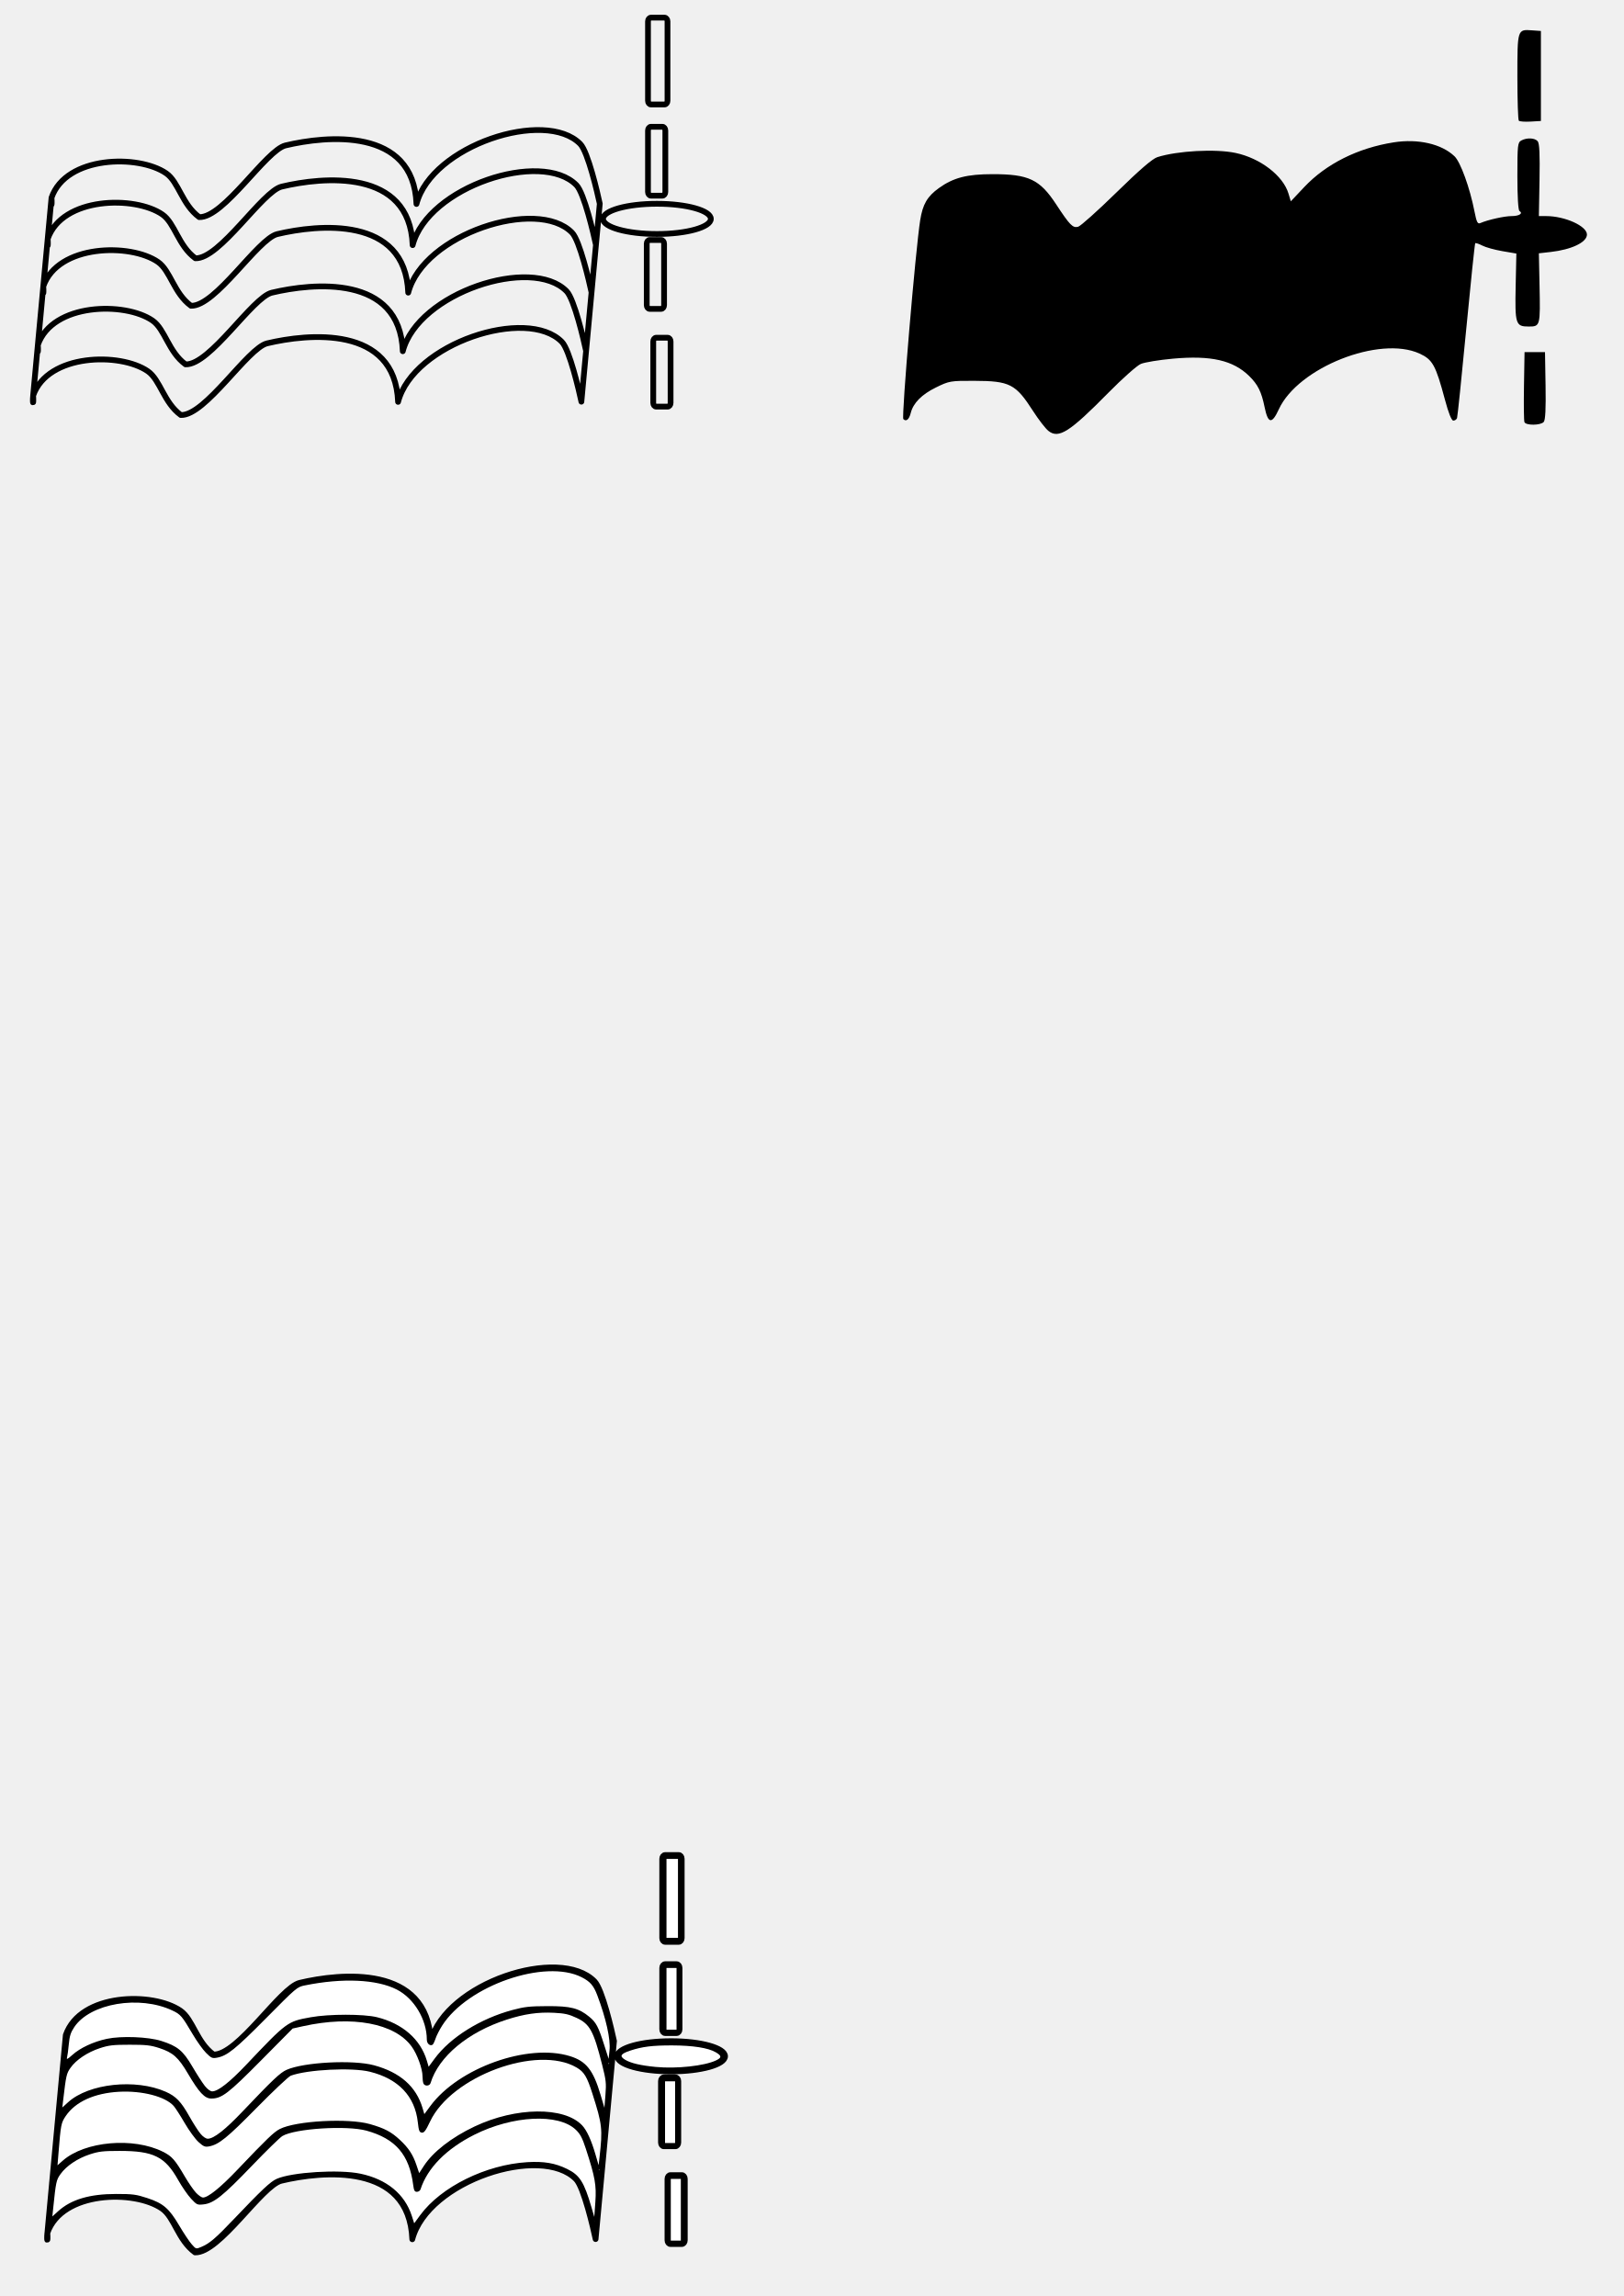
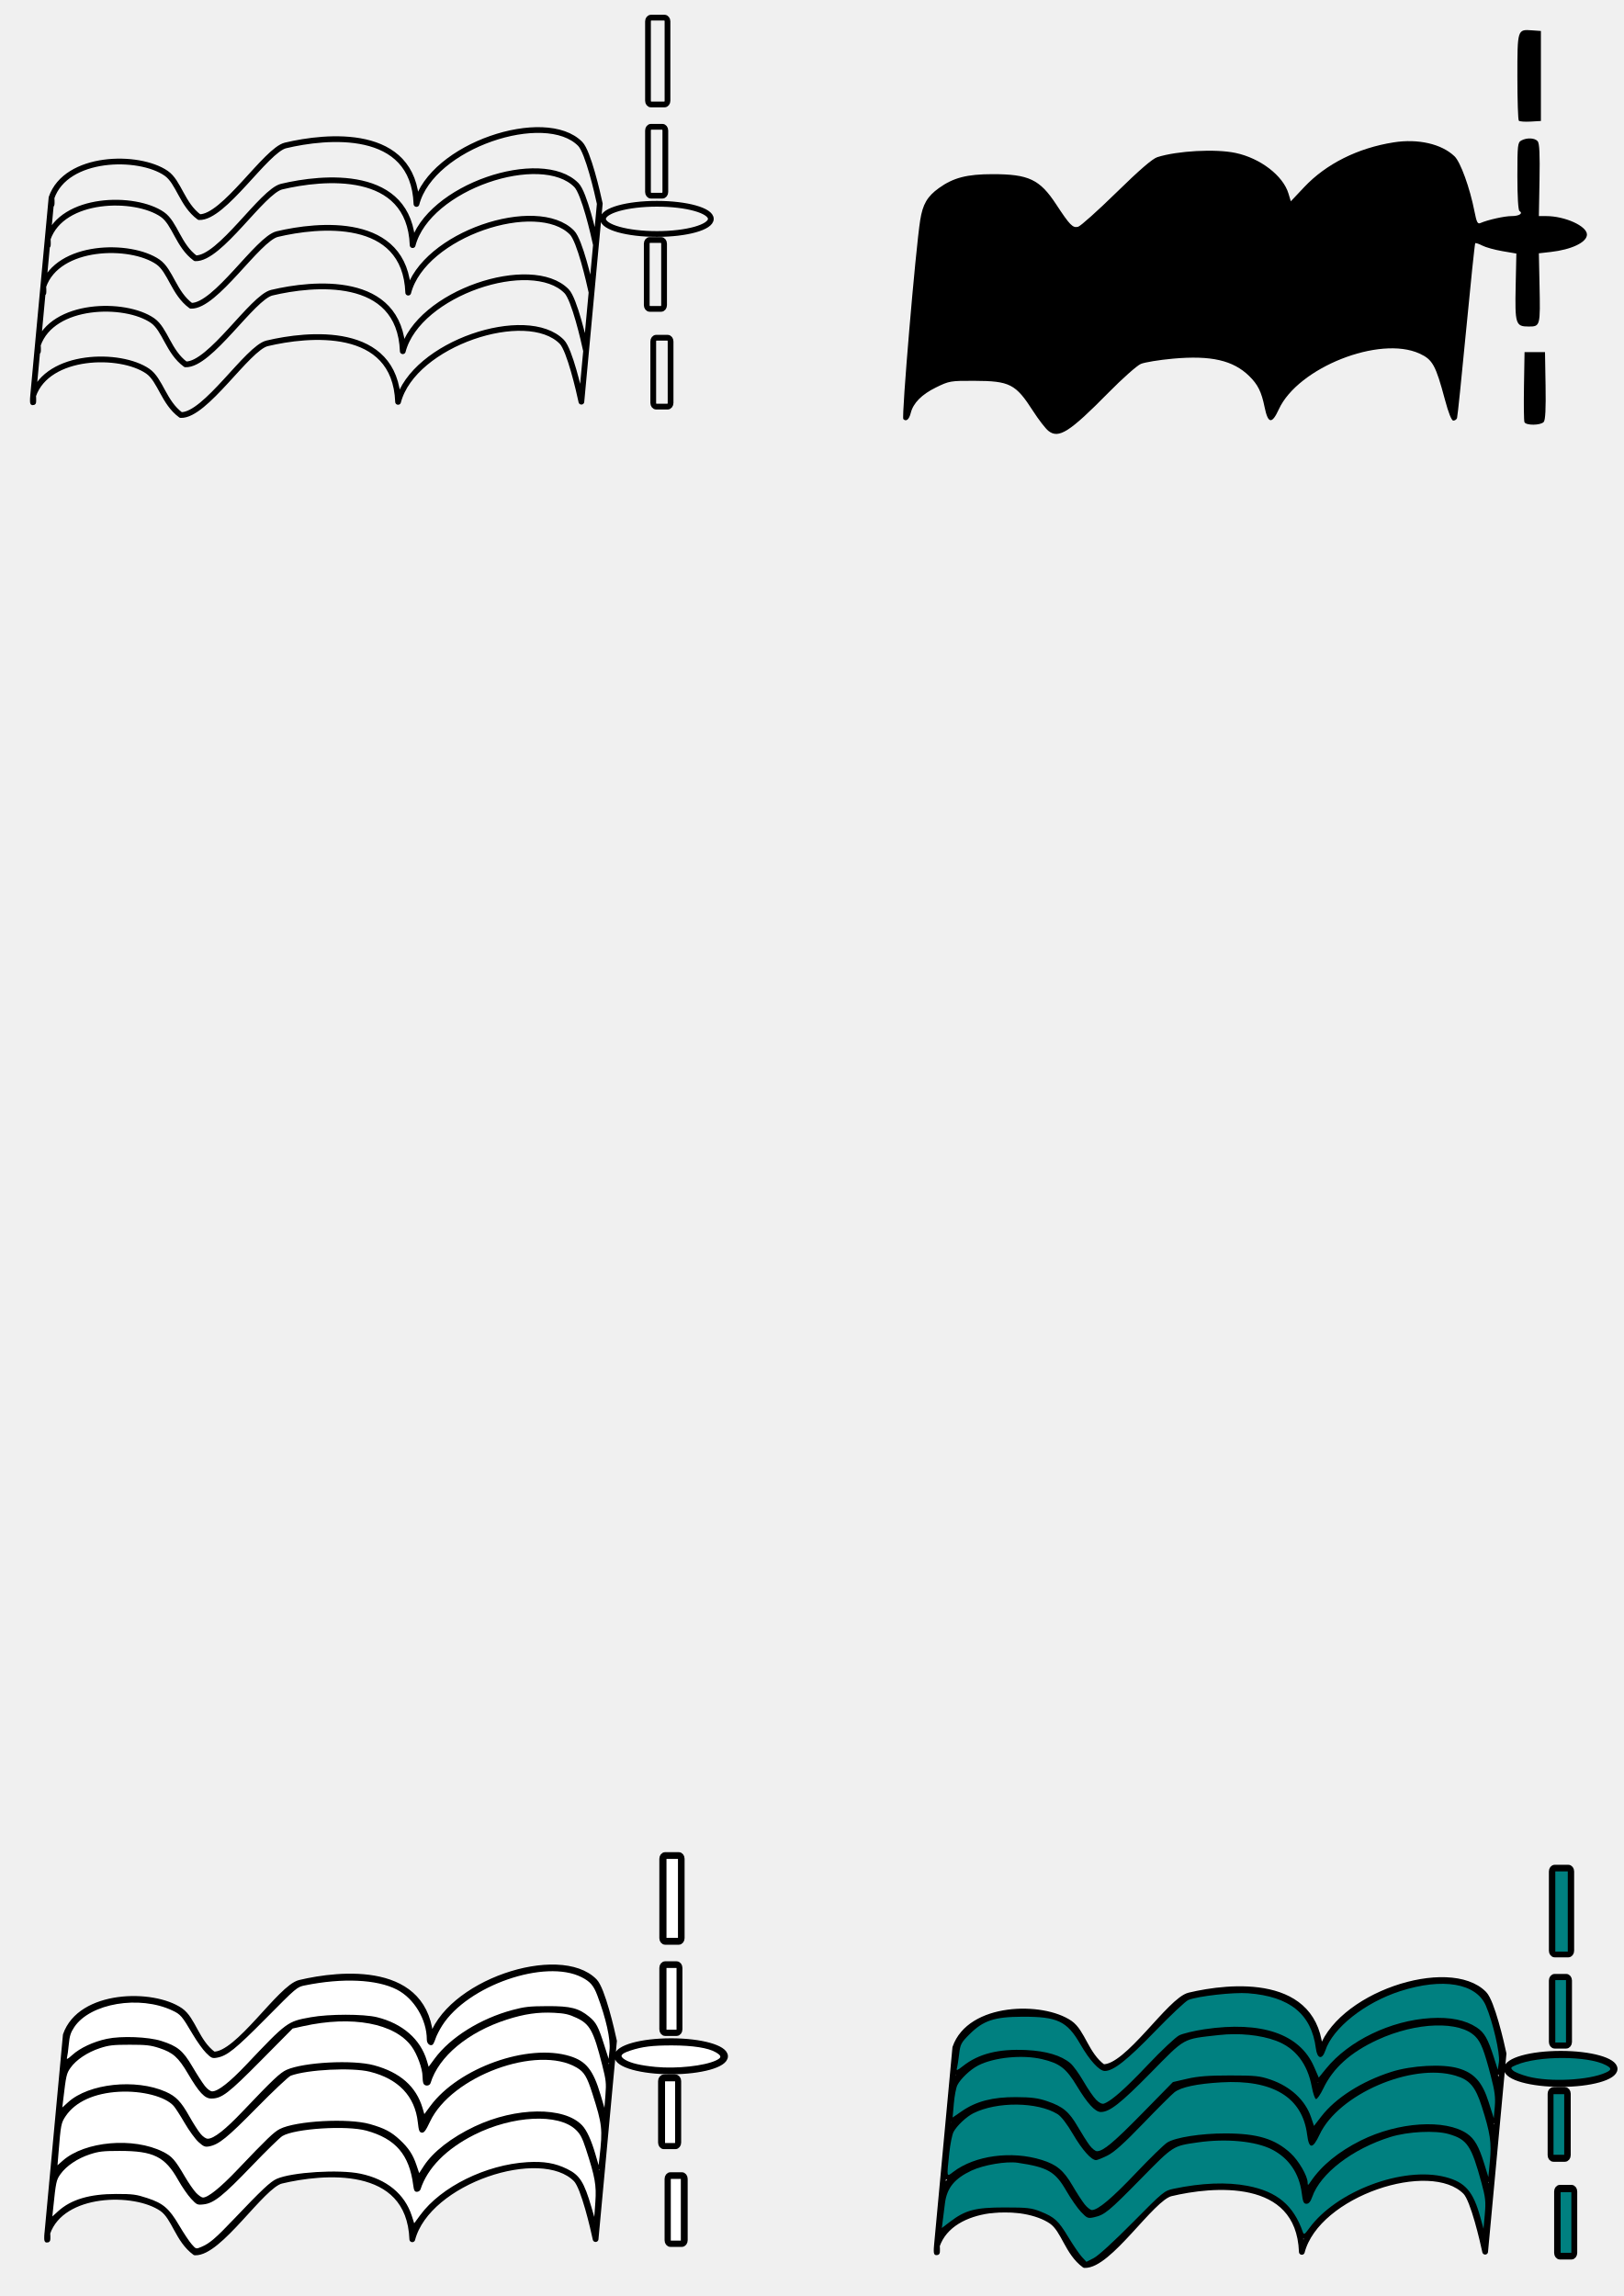
<svg xmlns="http://www.w3.org/2000/svg" width="210mm" height="297mm" viewBox="0 0 210 297" version="1.1" id="svg5">
  <defs id="defs2">
    </defs>
  <g id="layer1" style="display:inline">
    <path style="fill:#4d4d4d;stroke-width:4.147;stroke-linecap:round;stroke-linejoin:round;stroke-dasharray:1.037, 1.037;stroke-opacity:0.955;paint-order:stroke markers fill" d="" id="path1727" transform="scale(0.2645833)" />
    <path style="fill:#00ffff;fill-opacity:1;stroke-width:2.927;stroke-linecap:round;stroke-linejoin:round;stroke-dasharray:0.732, 0.732;stroke-opacity:0.955;paint-order:stroke markers fill" d="" id="path5675" transform="scale(0.2645833)" />
    <path style="fill:#00ffff;fill-opacity:1;stroke-width:2.217;stroke-linecap:round;stroke-linejoin:round;stroke-dasharray:0.554, 0.554;stroke-opacity:0.955;paint-order:stroke markers fill" d="" id="path5751" transform="scale(0.2645833)" />
    <g id="g3963" transform="translate(358.5831,-16.43892)">
      <g id="g3650">
        <path id="path3324" style="fill:none;stroke:#000000;stroke-width:1.065;stroke-linecap:butt;stroke-linejoin:miter;stroke-miterlimit:4;stroke-dasharray:none;stroke-opacity:1" d="m 45.966,367.303 -7.764,65.689 v 0 m -231.423,-2.02 c 0.284,3.18 -0.355,3.005 0,0 m 62.335,6.446 c 10.303,0.325 28.22,-22.249 36.432,-23.788 17.109,-3.206 54.055,-6.203 55.274,19.428 6.461,-19.419 54.427,-31.727 69.136,-19.923 3.289,2.639 7.298,16.335 8.246,19.858 m -231.423,-2.02 c 6.149,-13.995 36.798,-14.405 48.395,-8.097 5.307,2.886 6.709,10.378 13.94,14.543 m -60.347,-23.262 c 0.284,3.18 -0.355,3.005 0,0 m 62.335,6.446 c 10.303,0.325 28.22,-22.249 36.432,-23.788 17.109,-3.206 54.055,-6.203 55.274,19.428 6.461,-19.419 54.427,-31.727 69.136,-19.923 3.289,2.639 7.298,16.335 8.246,19.858 m -231.423,-2.02 c 6.149,-13.995 36.798,-14.405 48.395,-8.097 5.307,2.886 6.709,10.378 13.94,14.543 m -60.037,-25.89 c 0.284,3.18 -0.355,3.005 0,0 m 62.335,6.446 c 10.303,0.325 28.22,-22.249 36.432,-23.788 17.109,-3.206 54.055,-6.203 55.274,19.428 6.461,-19.419 54.427,-31.727 69.136,-19.923 3.289,2.639 7.298,16.335 8.246,19.858 M -188.935,394.712 c 6.149,-13.995 36.798,-14.405 48.395,-8.097 5.307,2.886 6.709,10.378 13.94,14.543 m -60.472,-22.211 c 0.284,3.18 -0.355,3.005 0,0 m 62.335,6.446 c 10.303,0.325 28.22,-22.249 36.432,-23.788 17.109,-3.206 54.055,-6.203 55.274,19.428 6.461,-19.419 54.427,-31.727 69.136,-19.923 3.289,2.639 7.298,16.335 8.246,19.858 m -231.423,-2.02 c 6.149,-13.995 36.798,-14.405 48.395,-8.097 5.307,2.886 6.709,10.378 13.94,14.543 m 1.615,-13.663 c 10.303,0.325 28.22,-22.249 36.432,-23.788 17.109,-3.206 54.055,-6.203 55.274,19.428 6.461,-19.419 54.427,-31.727 69.136,-19.923 3.289,2.639 7.298,16.335 8.246,19.858 m -231.423,-2.02 c 6.149,-13.995 36.798,-14.405 48.395,-8.097 5.307,2.886 6.709,10.378 13.94,14.543 m -62.335,-6.446 c -0.355,3.005 0.284,3.18 0,0 l -7.764,65.689" />
        <path style="fill:#008080;fill-rule:evenodd;stroke:#000000;stroke-width:6.958;stroke-linecap:round;stroke-linejoin:round;stroke-miterlimit:4;stroke-dasharray:none;paint-order:stroke markers fill" d="m -477.325,1448.739 c -3.92,-2.903 -10.338,-9.563 -14.261,-14.798 -3.924,-5.236 -10.273,-13.711 -14.111,-18.835 -8.842,-11.806 -16.514,-17.049 -32.783,-22.402 -19.316,-6.356 -40.858,-8.665 -70.38,-7.546 -38.755,1.469 -64.626,9.178 -84.868,25.287 l -9.176,7.303 1.051,-6.602 c 5.704,-35.816 5.905,-36.402 15.619,-45.356 26.987,-24.876 90.667,-34.74 141.32,-21.891 26.562,6.738 30.513,9.511 48.412,33.986 5.27,7.206 13.623,16.735 18.562,21.176 11.862,10.665 18.209,10.873 37.362,1.226 13.893,-6.998 28.841,-18.249 66.436,-50.007 37.02,-31.272 39.634,-32.463 81.987,-37.355 100.054,-11.556 162.311,13.461 169.564,68.135 1.519,11.448 5.373,11.633 10.581,0.507 15.275,-32.635 70.232,-63.759 136.973,-77.572 27.373,-5.665 66.48,-6.495 85.255,-1.809 13.699,3.419 26.522,9.594 31.895,15.357 5.376,5.767 14.571,26.505 22.095,49.834 6.675,20.695 6.94,24.829 3.144,49.065 -1.036,6.613 -1.147,6.446 -7.457,-11.236 -8.676,-24.314 -16.1,-38.481 -22.869,-43.644 -14.258,-10.875 -37.982,-16.663 -68.239,-16.647 -71.683,0.036 -154.031,32.55 -184.477,72.837 l -7.369,9.751 -2.979,-9.946 c -13.317,-44.456 -67.759,-66.117 -151.948,-60.456 -24.725,1.663 -55.774,5.967 -63.083,8.746 -7.899,3.003 -22.38,13.698 -48.04,35.482 -31.923,27.1 -49.731,40.474 -61.577,46.245 -14.574,7.1 -18.401,7.268 -26.639,1.167 z" id="path3381" transform="scale(0.2645833)" />
        <path style="fill:#008080;fill-rule:evenodd;stroke:#000000;stroke-width:6.958;stroke-linecap:round;stroke-linejoin:round;stroke-miterlimit:4;stroke-dasharray:none;paint-order:stroke markers fill" d="m -487.646,1505.335 c -4.325,-3.986 -12.461,-13.617 -18.081,-21.402 -16.937,-23.461 -25.582,-29.189 -53.497,-35.441 -52.03,-11.653 -116.358,-1.356 -142.707,22.845 l -8.206,7.537 1.032,-6.05 c 0.568,-3.328 1.962,-13.829 3.098,-23.337 1.697,-14.192 2.96,-18.593 7.056,-24.584 8.955,-13.099 27.672,-23.527 54.162,-30.178 13.38,-3.359 19.903,-3.892 46.67,-3.811 27.977,0.084 32.836,0.553 48.165,4.65 24.624,6.58 29.62,10.089 46.243,32.475 7.816,10.526 17.776,21.871 22.134,25.211 7.032,5.39 8.83,5.987 16.004,5.311 15.55,-1.465 37.937,-15.795 74.762,-47.853 24.021,-20.911 45.997,-37.327 53.096,-39.661 12.236,-4.023 41.629,-7.405 72.544,-8.348 44.58,-1.359 69.458,2.425 94.443,14.365 21.493,10.271 37.809,30.14 41.02,49.951 2.068,12.76 2.706,14.694 4.844,14.69 1.17,0 4.399,-4.35 7.175,-9.662 15.372,-29.417 61.446,-57.629 117.689,-72.061 27.742,-7.119 41.626,-8.945 68.282,-8.98 28.995,-0.038 44.449,3.043 59.132,11.789 7.614,4.535 10.219,7.482 15.516,17.551 3.501,6.655 9.868,22.629 14.148,35.497 l 7.782,23.396 -2.464,19.821 c -1.355,10.901 -2.511,20.988 -2.569,22.414 -0.058,1.426 -3.071,-5.575 -6.697,-15.558 -15.542,-42.797 -21.504,-49.466 -50.947,-56.997 -64.629,-16.529 -173.623,13.609 -217.428,60.122 -5.097,5.412 -10.528,11.785 -12.069,14.162 l -2.802,4.322 -2.086,-7.779 c -7.215,-26.909 -30.547,-47.194 -65.371,-56.834 -33.451,-9.26 -88.961,-9.27 -140.06,-0.025 -14.199,2.569 -27.578,11.391 -62.554,41.247 -30.733,26.234 -43.975,36.086 -58.205,43.302 -14.198,7.2 -19.591,6.814 -29.255,-2.094 z" id="path3420" transform="scale(0.2645833)" />
        <path style="fill:#008080;fill-rule:evenodd;stroke:#000000;stroke-width:6.958;stroke-linecap:round;stroke-linejoin:round;stroke-miterlimit:4;stroke-dasharray:none;paint-order:stroke markers fill" d="m -493.308,1581.696 c -3.964,-2.871 -13.396,-13.646 -20.96,-23.943 -15.352,-20.899 -21.628,-25.906 -40.164,-32.045 -18.907,-6.262 -40.506,-8.542 -70.829,-7.479 -38.794,1.36 -66.442,9.89 -85.777,26.463 l -7.47,6.403 0.946,-5.859 c 0.52,-3.222 2.215,-16.36 3.767,-29.195 1.552,-12.835 3.845,-25.322 5.095,-27.748 6.591,-12.787 30.765,-27.607 54.399,-33.35 43.234,-10.505 103.73,-4.664 125.881,12.155 3.156,2.397 10.073,10.305 15.371,17.575 19.32,26.511 30.666,35.769 41.476,33.842 16.615,-2.962 35.513,-15.861 87.903,-59.996 31.003,-26.118 35.254,-28.296 63.259,-32.406 59.974,-8.802 110.934,-5.052 142.744,10.506 22.414,10.962 38.471,31.632 41.539,53.473 1.77,12.601 5.533,13.49 10.825,2.559 15.191,-31.38 66.988,-61.543 130.69,-76.105 27.163,-6.209 69.553,-7.899 89.053,-3.55 33.271,7.421 39.806,14.913 55.957,64.151 l 7.371,22.473 -3.522,29.062 -3.522,29.061 -5.472,-16.126 c -12.013,-35.4 -18.593,-45.596 -34.218,-53.021 -52.806,-25.093 -163.819,-3.979 -222.325,42.284 -7.487,5.92 -16.694,15.066 -20.459,20.325 l -6.846,9.56 -3.098,-9.829 c -11.581,-36.746 -45.382,-56.236 -105.489,-60.824 -38.38,-2.929 -97.108,2.871 -114.109,11.271 -8.381,4.141 -25.254,17.291 -60.684,47.295 -25.332,21.452 -52.472,38.238 -61.827,38.238 -1.264,0 -5.542,-2.349 -9.505,-5.221 z" id="path3459" transform="scale(0.2645833)" />
        <path style="fill:#008080;fill-rule:evenodd;stroke:#000000;stroke-width:6.958;stroke-linecap:round;stroke-linejoin:round;stroke-miterlimit:4;stroke-dasharray:none;paint-order:stroke markers fill" d="m -499.791,1645.958 c -7.074,-5.136 -15.254,-14.571 -24.8,-28.607 -8.828,-12.979 -18.37,-21.28 -29.059,-25.279 -53.239,-19.919 -133.343,-12.253 -163.625,15.66 -9.297,8.569 -9.054,9.562 -5.089,-20.816 1.858,-14.234 3.972,-23.526 6.196,-27.226 7.192,-11.971 28.59,-24.946 50.437,-30.585 43.204,-11.152 107.07,-5.492 128.952,11.427 2.393,1.85 10.574,11.663 18.18,21.807 16.212,21.62 25.84,29.764 35.189,29.764 14.384,0 39.734,-16.306 82.415,-53.012 28.321,-24.356 43.08,-34.289 54.627,-36.766 18.029,-3.867 52.943,-7.027 77.551,-7.02 69.42,0.019 110.859,20.037 121.659,58.768 1.458,5.229 2.883,11.835 3.166,14.679 0.722,7.251 5.479,7.674 8.35,0.743 12.78,-30.855 61.078,-61.298 121.814,-76.783 52.181,-13.304 100.062,-12.075 125.754,3.228 7.92,4.718 9.97,7.179 16.018,19.239 9.808,19.557 20.476,53.121 20.018,62.978 -0.202,4.344 -1.319,15.677 -2.483,25.184 l -2.116,17.287 -5.768,-16.642 c -3.172,-9.153 -8.626,-22.377 -12.118,-29.387 -7.519,-15.092 -16.037,-21.807 -35.374,-27.889 -10.991,-3.457 -15.925,-3.872 -46.02,-3.872 -28.848,0 -36.451,0.586 -52.724,4.066 -53.847,11.513 -98.245,33.22 -124.18,60.712 -6.336,6.717 -11.521,12.976 -11.521,13.909 0,4.476 -3.213,0.947 -4.271,-4.691 -4.839,-25.792 -31.188,-48.294 -67.392,-57.554 -34.98,-8.946 -92.444,-8.567 -138.29,0.913 -15.21,3.145 -25.857,10.17 -61.448,40.546 -30.044,25.642 -46.565,37.843 -59.504,43.945 -14.067,6.635 -16.956,6.785 -24.542,1.277 z" id="path3498" transform="scale(0.2645833)" />
      </g>
      <path id="path3792" style="fill:#008080;fill-rule:evenodd;stroke:#000000;stroke-width:0.58;stroke-linecap:round;stroke-linejoin:round;paint-order:stroke markers fill" d="m 65.624,386.881 a 9.278,3.654 0 0 1 -9.278,3.654 9.278,3.654 0 0 1 -9.278,-3.654 9.278,3.654 0 0 1 9.278,-3.654 9.278,3.654 0 0 1 9.278,3.654 z m -9.409,28.731 H 58.189 c 0.28,0 0.505,0.402 0.505,0.902 v 14.855 c 0,0.499 -0.225,0.902 -0.505,0.902 h -1.975 c -0.28,0 -0.505,-0.402 -0.505,-0.902 v -14.855 c 0,-0.499 0.225,-0.902 0.505,-0.902 z m -1.119,-23.631 h 1.975 c 0.28,0 0.505,0.402 0.505,0.902 v 14.855 c 0,0.499 -0.225,0.902 -0.505,0.902 h -1.975 c -0.28,0 -0.505,-0.402 -0.505,-0.902 v -14.855 c 0,-0.499 0.225,-0.902 0.505,-0.902 z m 0.216,-27.367 h 1.975 c 0.28,0 0.505,0.402 0.505,0.902 v 14.855 c 0,0.499 -0.225,0.902 -0.505,0.902 h -1.975 c -0.28,0 -0.505,-0.402 -0.505,-0.902 v -14.855 c 0,-0.499 0.225,-0.902 0.505,-0.902 z m 0,-26.385 h 2.348 c 0.28,0 0.505,0.402 0.505,0.902 v 19.186 c 0,0.499 -0.225,0.902 -0.505,0.902 h -2.348 c -0.28,0 -0.505,-0.402 -0.505,-0.902 v -19.186 c 0,-0.499 0.225,-0.902 0.505,-0.902 z" />
    </g>
    <path id="path3898" style="fill:none;fill-rule:evenodd;stroke:#000000;stroke-width:0.743;stroke-linecap:round;stroke-linejoin:round;stroke-miterlimit:4;stroke-dasharray:none;paint-order:stroke markers fill" d="m 91.936,28.314 a 6.972,1.955 0 0 1 -6.972,1.955 6.972,1.955 0 0 1 -6.972,-1.955 6.972,1.955 0 0 1 6.972,-1.955 6.972,1.955 0 0 1 6.972,1.955 z M 84.866,43.687 h 1.484 c 0.21,0 0.379,0.215 0.379,0.482 v 7.948 c 0,0.267 -0.169,0.482 -0.379,0.482 h -1.484 c -0.21,0 -0.379,-0.215 -0.379,-0.482 v -7.948 c 0,-0.267 0.169,-0.482 0.379,-0.482 z M 84.025,31.043 h 1.484 c 0.21,0 0.379,0.215 0.379,0.482 v 7.948 c 0,0.267 -0.169,0.482 -0.379,0.482 h -1.484 c -0.21,0 -0.379,-0.215 -0.379,-0.482 v -7.948 c 0,-0.267 0.169,-0.482 0.379,-0.482 z m 0.162,-14.643 h 1.484 c 0.21,0 0.379,0.215 0.379,0.482 v 7.948 c 0,0.267 -0.169,0.482 -0.379,0.482 h -1.484 c -0.21,0 -0.379,-0.215 -0.379,-0.482 v -7.948 c 0,-0.267 0.169,-0.482 0.379,-0.482 z m 0,-14.117 h 1.764 c 0.21,0 0.379,0.215 0.379,0.482 V 13.031 c 0,0.267 -0.169,0.482 -0.379,0.482 h -1.764 c -0.21,0 -0.379,-0.215 -0.379,-0.482 V 2.766 c 0,-0.267 0.169,-0.482 0.379,-0.482 z m -6.616,24.076 -2.379,25.601 v 0 M 4.286,51.173 c 0.087,1.239 -0.109,1.171 0,0 m 19.099,2.512 c 3.157,0.127 8.647,-8.671 11.163,-9.271 5.242,-1.25 16.562,-2.418 16.936,7.572 1.98,-7.568 16.676,-12.365 21.183,-7.765 1.008,1.029 2.236,6.366 2.527,7.739 M 4.286,51.173 C 6.17,45.719 15.56,45.559 19.114,48.017 c 1.626,1.125 2.056,4.045 4.271,5.668 m -18.49,-9.066 c 0.087,1.239 -0.109,1.171 0,0 m 19.099,2.512 c 3.157,0.127 8.647,-8.671 11.163,-9.271 5.242,-1.25 16.562,-2.418 16.936,7.572 1.98,-7.568 16.676,-12.365 21.183,-7.765 1.008,1.029 2.236,6.366 2.527,7.739 M 4.895,44.619 c 1.884,-5.454 11.275,-5.614 14.828,-3.156 1.626,1.125 2.056,4.045 4.271,5.668 M 5.599,37.041 c 0.087,1.239 -0.109,1.171 0,0 m 19.099,2.512 c 3.157,0.127 8.647,-8.671 11.163,-9.271 5.242,-1.25 16.562,-2.418 16.936,7.572 1.98,-7.568 16.676,-12.365 21.183,-7.765 1.008,1.029 2.236,6.366 2.527,7.739 M 5.599,37.041 C 7.483,31.587 16.874,31.427 20.427,33.885 c 1.626,1.125 2.056,4.045 4.271,5.668 M 6.17,30.897 c 0.087,1.239 -0.109,1.171 0,0 m 19.099,2.512 c 3.157,0.127 8.647,-8.671 11.163,-9.271 5.242,-1.25 16.562,-2.418 16.936,7.572 1.98,-7.568 16.676,-12.365 21.183,-7.765 1.008,1.029 2.236,6.366 2.527,7.739 M 6.17,30.897 c 1.884,-5.454 11.275,-5.614 14.828,-3.156 1.626,1.125 2.056,4.045 4.271,5.668 m 0.495,-5.325 c 3.157,0.127 8.647,-8.671 11.163,-9.271 5.242,-1.25 16.562,-2.418 16.936,7.572 1.98,-7.568 16.676,-12.365 21.183,-7.765 1.008,1.029 2.236,6.366 2.527,7.739 M 6.664,25.572 C 8.548,20.117 17.939,19.958 21.492,22.416 c 1.626,1.125 2.056,4.045 4.271,5.668 M 6.664,25.572 c -0.109,1.171 0.087,1.239 0,0 l -2.379,25.601" />
  </g>
  <g id="layer2" style="display:inline">
    <path style="fill:#000000;fill-rule:evenodd;stroke:#000000;stroke-width:2.362;stroke-linecap:round;stroke-linejoin:round;paint-order:stroke markers fill" d="" id="path1568" transform="scale(0.2645833)" />
    <path style="fill:#000000;fill-rule:evenodd;stroke:#000000;stroke-width:2.362;stroke-linecap:round;stroke-linejoin:round;paint-order:stroke markers fill" d="" id="path1607" transform="scale(0.2645833)" />
    <path style="fill:#000000;stroke-width:0.265" d="m 135.608,55.75 c -0.379,-0.298 -1.283,-1.466 -2.008,-2.595 -2.242,-3.49 -2.999,-3.877 -7.604,-3.893 -3.076,-0.011 -3.239,0.018 -4.96,0.865 -1.833,0.902 -2.925,2.011 -3.246,3.294 -0.212,0.848 -0.589,1.159 -0.959,0.79 -0.256,-0.256 1.583,-21.962 2.18,-25.721 0.329,-2.075 0.915,-3.08 2.425,-4.165 1.867,-1.341 3.628,-1.796 6.946,-1.796 4.664,0 6.095,0.678 8.202,3.884 1.792,2.728 2.158,3.101 2.855,2.919 0.317,-0.083 2.542,-2.076 4.946,-4.429 2.978,-2.916 4.665,-4.373 5.296,-4.574 2.587,-0.825 7.518,-1.093 10.107,-0.548 3.207,0.675 6.162,2.94 6.856,5.257 l 0.301,1.003 1.745,-1.85 c 2.829,-2.998 6.922,-5.045 11.551,-5.774 3.166,-0.499 6.201,0.194 7.876,1.799 0.781,0.748 1.987,4.082 2.588,7.155 0.268,1.369 0.402,1.635 0.752,1.484 0.986,-0.425 3.124,-0.903 4.04,-0.903 0.987,0 1.525,-0.347 1.021,-0.659 -0.164,-0.102 -0.269,-1.852 -0.269,-4.507 0,-4.021 0.038,-4.361 0.512,-4.615 0.728,-0.389 1.751,-0.339 2.119,0.105 0.224,0.27 0.29,1.718 0.231,5.027 l -0.083,4.649 0.937,-3.44e-4 c 2.429,-8.73e-4 5.281,1.288 5.281,2.386 0,0.999 -1.978,1.95 -4.691,2.256 l -1.527,0.172 0.085,4.113 c 0.11,5.307 0.096,5.36 -1.404,5.36 -1.69,0 -1.787,-0.303 -1.681,-5.275 l 0.089,-4.166 -1.803,-0.309 c -0.992,-0.17 -2.164,-0.495 -2.604,-0.723 -0.441,-0.228 -0.851,-0.364 -0.913,-0.303 -0.061,0.061 -0.589,5.1 -1.172,11.198 -0.583,6.098 -1.114,11.235 -1.179,11.417 -0.065,0.182 -0.28,0.331 -0.479,0.331 -0.235,0 -0.616,-0.949 -1.088,-2.712 -1.198,-4.472 -1.592,-5.186 -3.286,-5.962 -5.172,-2.368 -15.729,1.819 -18.201,7.217 -0.894,1.953 -1.396,1.872 -1.839,-0.298 -0.404,-1.979 -0.868,-2.914 -1.997,-4.018 -2.079,-2.032 -4.939,-2.684 -9.839,-2.242 -1.794,0.162 -3.671,0.469 -4.17,0.682 -0.499,0.213 -2.396,1.899 -4.215,3.746 -4.988,5.066 -6.401,5.967 -7.724,4.926 z m 61.552,-1.151 c -0.072,-0.187 -0.098,-2.301 -0.058,-4.696 l 0.073,-4.355 h 1.323 1.323 l 0.073,4.33 c 0.05,2.969 -0.023,4.445 -0.231,4.696 -0.386,0.465 -2.327,0.485 -2.503,0.025 z m -0.723,-38.982 c -0.104,-0.104 -0.188,-2.654 -0.188,-5.668 0,-6.177 -0.005,-6.161 1.899,-6.024 l 1.144,0.082 v 5.821 5.821 l -1.333,0.078 c -0.733,0.043 -1.418,-0.007 -1.521,-0.11 z" id="path1836" />
  </g>
  <g id="layer3" style="display:inline">
    <g id="g1605" transform="translate(-98.5783,171.7837)">
      <path id="path868" style="display:inline;fill:none;fill-rule:evenodd;stroke:#000000;stroke-width:0.743;stroke-linecap:round;stroke-linejoin:round;stroke-miterlimit:4;stroke-dasharray:none;paint-order:stroke markers fill" d="m 192.353,94.207 a 6.972,1.955 0 0 1 -6.972,1.955 6.972,1.955 0 0 1 -6.972,-1.955 6.972,1.955 0 0 1 6.972,-1.955 6.972,1.955 0 0 1 6.972,1.955 z m -7.07,15.373 h 1.484 c 0.21,0 0.379,0.215 0.379,0.482 v 7.948 c 0,0.267 -0.169,0.482 -0.379,0.482 h -1.484 c -0.21,0 -0.379,-0.215 -0.379,-0.482 v -7.948 c 0,-0.267 0.169,-0.482 0.379,-0.482 z m -0.841,-12.644 h 1.484 c 0.21,0 0.379,0.215 0.379,0.482 v 7.948 c 0,0.267 -0.169,0.482 -0.379,0.482 h -1.484 c -0.21,0 -0.379,-0.215 -0.379,-0.482 v -7.948 c 0,-0.267 0.169,-0.482 0.379,-0.482 z m 0.162,-14.643 h 1.484 c 0.21,0 0.379,0.215 0.379,0.482 v 7.948 c 0,0.267 -0.169,0.482 -0.379,0.482 h -1.484 c -0.21,0 -0.379,-0.215 -0.379,-0.482 v -7.948 c 0,-0.267 0.169,-0.482 0.379,-0.482 z m 0,-14.117 h 1.764 c 0.21,0 0.379,0.215 0.379,0.482 V 78.923 c 0,0.267 -0.169,0.482 -0.379,0.482 h -1.764 c -0.21,0 -0.379,-0.215 -0.379,-0.482 V 68.658 c 0,-0.267 0.169,-0.482 0.379,-0.482 z m -6.616,24.076 -2.379,25.601 v 0 m -70.907,-0.787 c 0.087,1.239 -0.109,1.171 0,0 m 19.099,2.512 c 3.157,0.127 8.647,-8.671 11.163,-9.271 5.242,-1.25 16.562,-2.418 16.936,7.572 1.98,-7.568 16.676,-12.365 21.183,-7.765 1.008,1.029 2.236,6.366 2.527,7.739 m -70.907,-0.787 c 1.884,-5.454 11.275,-5.614 14.828,-3.156 1.626,1.125 2.056,4.045 4.271,5.668 m -18.49,-9.066 c 0.087,1.239 -0.109,1.171 0,0 m 19.099,2.512 c 3.157,0.127 8.647,-8.671 11.163,-9.271 5.242,-1.25 16.562,-2.418 16.936,7.572 1.98,-7.568 16.676,-12.365 21.183,-7.765 1.008,1.029 2.236,6.366 2.527,7.739 m -70.907,-0.787 c 1.884,-5.454 11.275,-5.614 14.828,-3.156 1.626,1.125 2.056,4.045 4.271,5.668 m -18.395,-10.09 c 0.087,1.239 -0.109,1.171 0,0 m 19.099,2.512 c 3.157,0.127 8.646,-8.671 11.163,-9.271 5.242,-1.25 16.562,-2.418 16.936,7.572 1.98,-7.568 16.676,-12.365 21.183,-7.765 1.008,1.029 2.236,6.366 2.527,7.739 m -70.907,-0.787 c 1.884,-5.454 11.275,-5.614 14.828,-3.156 1.626,1.125 2.056,4.045 4.271,5.668 m -18.528,-8.656 c 0.087,1.239 -0.109,1.171 0,0 m 19.099,2.512 c 3.157,0.127 8.647,-8.671 11.163,-9.271 5.242,-1.25 16.562,-2.418 16.936,7.572 1.98,-7.568 16.676,-12.365 21.183,-7.765 1.008,1.029 2.236,6.366 2.527,7.739 m -70.907,-0.787 c 1.884,-5.454 11.275,-5.614 14.828,-3.156 1.626,1.125 2.056,4.045 4.271,5.668 m 0.495,-5.325 c 3.157,0.127 8.647,-8.671 11.163,-9.271 5.242,-1.25 16.562,-2.418 16.936,7.572 1.98,-7.568 16.676,-12.365 21.183,-7.765 1.008,1.029 2.236,6.366 2.527,7.739 m -70.907,-0.787 c 1.884,-5.454 11.275,-5.614 14.828,-3.156 1.626,1.125 2.056,4.045 4.271,5.668 m -19.099,-2.512 c -0.109,1.171 0.087,1.239 0,0 l -2.379,25.601" />
      <path style="fill:#ffffff;fill-rule:evenodd;stroke:#000000;stroke-width:3.969;stroke-linecap:round;stroke-linejoin:round;paint-order:stroke markers fill" d="m 466.251,447.916 c -1.176,-1.339 -3.894,-5.418 -6.04,-9.065 -4.966,-8.438 -7.85,-10.92 -15.665,-13.482 -5.429,-1.78 -7.082,-1.997 -15.211,-1.997 -12.924,0 -21.97,2.682 -28.284,8.386 l -2.882,2.603 0.385,-3.741 c 1.365,-13.267 1.539,-14.082 3.623,-16.99 2.866,-4 8.313,-7.658 14.344,-9.634 4.349,-1.425 6.488,-1.67 14.568,-1.67 16.522,0 22.172,2.804 28.549,14.168 1.854,3.303 4.695,7.429 6.315,9.168 2.835,3.045 3.065,3.149 6.191,2.796 4.971,-0.56 9.454,-4.146 23.552,-18.835 6.983,-7.276 13.691,-13.83 14.908,-14.565 6.084,-3.675 31.425,-5.302 41.097,-2.639 14.22,3.915 20.956,11.745 22.859,26.569 0.347,2.703 0.689,3.332 1.81,3.332 0.76,0 1.561,-0.552 1.78,-1.228 3.376,-10.415 12.574,-19.76 26.216,-26.636 18.818,-9.485 41.245,-10.59 49.708,-2.449 2.161,2.078 3.143,3.945 4.88,9.267 4.495,13.78 5.226,17.857 4.65,25.957 l -0.524,7.366 -1.331,-4.56 c -3.653,-12.519 -5.772,-15.865 -11.963,-18.899 -5.845,-2.864 -11.351,-3.801 -19.464,-3.312 -20.243,1.219 -42.141,12.042 -52.307,25.853 l -2.967,4.03 -1.183,-3.661 c -3.446,-10.66 -12.272,-17.899 -25.103,-20.588 -10.411,-2.181 -33.386,-0.77 -40.909,2.514 -3.028,1.321 -7.398,5.428 -21.01,19.74 -8.914,9.374 -11.848,11.875 -15.922,13.577 -2.528,1.056 -2.538,1.054 -4.672,-1.376 z" id="path1154" transform="scale(0.2645833)" />
      <path style="fill:#ffffff;fill-rule:evenodd;stroke:#000000;stroke-width:3.969;stroke-linecap:round;stroke-linejoin:round;paint-order:stroke markers fill" d="m 468.462,422.846 c -1.203,-1.254 -3.666,-4.805 -5.472,-7.892 -4.876,-8.333 -6.34,-9.998 -10.725,-12.202 -14.471,-7.27 -38.164,-5.186 -48.976,4.307 l -2.597,2.28 0.481,-5.962 c 1.129,-13.995 1.279,-14.762 3.538,-18.109 4.701,-6.965 14.021,-11.207 26.056,-11.86 11.282,-0.612 22.572,2.316 26.703,6.926 0.812,0.906 3.235,4.667 5.383,8.358 2.149,3.69 5.187,7.867 6.752,9.281 2.427,2.193 3.183,2.509 5.14,2.15 4.791,-0.879 8.842,-4.159 23.34,-18.899 8.103,-8.237 15.591,-15.292 16.641,-15.678 8.214,-3.015 29.895,-4.1 38.649,-1.933 13.945,3.451 22.037,11.972 23.44,24.684 0.46,4.17 0.754,4.938 1.945,5.088 1.124,0.142 1.925,-0.929 4.03,-5.394 10.48,-22.23 52.432,-37.703 71.665,-26.431 3.666,2.148 5.059,4.454 7.702,12.749 4.819,15.123 5.055,17.243 3.476,31.167 l -0.437,3.85 -1.528,-5.253 c -2.045,-7.029 -4.256,-11.846 -6.549,-14.263 -8.758,-9.235 -32.374,-8.985 -52.516,0.556 -11.337,5.37 -20.376,12.409 -24.899,19.391 l -2.22,3.425 -1.319,-3.908 c -1.745,-5.169 -3.84,-8.362 -8.083,-12.319 -4.266,-3.979 -7.531,-5.7 -14.7,-7.747 -10.526,-3.007 -36.143,-1.61 -44.019,2.4 -2.883,1.468 -6.272,4.724 -20.749,19.931 -8.311,8.731 -14.329,13.588 -16.836,13.588 -0.62,0 -2.113,-1.026 -3.316,-2.28 z" id="path1193" transform="scale(0.2645833)" />
      <path style="fill:#ffffff;fill-rule:evenodd;stroke:#000000;stroke-width:3.969;stroke-linecap:round;stroke-linejoin:round;paint-order:stroke markers fill" d="m 470.538,393.885 c -1.124,-1.363 -3.55,-5.163 -5.391,-8.443 -4.068,-7.247 -6.545,-9.823 -11.594,-12.056 -14.655,-6.481 -37.525,-4.037 -47.627,5.09 l -2.892,2.613 0.402,-3.412 c 1.452,-12.33 1.646,-13.187 3.617,-15.992 2.741,-3.9 8.294,-7.608 14.379,-9.602 4.349,-1.425 6.488,-1.67 14.568,-1.67 8.029,0 10.231,0.249 14.47,1.638 6.675,2.188 9.297,4.53 13.984,12.493 5.438,9.24 8.186,12.176 11.394,12.176 5.138,0 8.28,-2.405 24.343,-18.635 l 15.434,-15.594 5.031,-1.121 c 24.071,-5.365 44.867,-1.482 53.15,9.925 2.69,3.704 5.307,10.859 5.307,14.509 0,1.311 0.192,2.883 0.426,3.493 0.574,1.496 3.034,1.413 3.5,-0.118 3.962,-13.013 18.295,-24.954 37.267,-31.05 8.611,-2.767 15.338,-3.738 23.097,-3.335 5.259,0.273 7.244,0.722 11.032,2.494 6.477,3.031 8.268,6.311 12.451,22.803 1.942,7.657 2.102,9.097 1.649,14.821 l -0.502,6.34 -1.88,-6.345 c -3.591,-12.119 -7.033,-16.465 -14.989,-18.922 -20.599,-6.363 -54.41,5.714 -68.212,24.366 l -2.946,3.981 -0.864,-2.929 c -3.119,-10.571 -10.991,-17.509 -23.772,-20.954 -10.277,-2.77 -34.214,-1.519 -42.691,2.231 -3.128,1.384 -6.755,4.815 -21.607,20.441 -8.452,8.893 -14.01,13.242 -16.922,13.242 -0.939,0 -2.384,-0.992 -3.609,-2.479 z" id="path1232" transform="scale(0.2645833)" />
      <path style="fill:#ffffff;fill-rule:evenodd;stroke:#000000;stroke-width:3.969;stroke-linecap:round;stroke-linejoin:round;paint-order:stroke markers fill" d="m 472.725,370.582 c -1.152,-1.447 -3.911,-5.73 -6.132,-9.519 -4.559,-7.778 -7.225,-9.976 -15.16,-12.504 -6.348,-2.022 -19.535,-2.535 -26.592,-1.035 -6.596,1.402 -13.079,4.428 -16.916,7.895 -2.239,2.023 -2.896,2.353 -2.595,1.306 0.222,-0.771 0.617,-3.705 0.879,-6.52 0.38,-4.091 0.918,-5.781 2.681,-8.418 7.787,-11.651 31.858,-15.718 47.963,-8.104 4.022,1.901 4.638,2.624 9.996,11.711 2.012,3.413 4.921,7.467 6.464,9.01 2.553,2.553 3.037,2.763 5.371,2.337 4.936,-0.902 8.99,-4.167 23.962,-19.298 14.86,-15.018 15.14,-15.255 18.941,-16.028 18.399,-3.742 35.129,-2.993 44.941,2.012 8.46,4.316 14.689,14.702 14.689,24.491 0,1.925 1.536,3.281 2.818,2.488 0.323,-0.2 0.972,-1.542 1.442,-2.984 0.47,-1.442 1.939,-4.323 3.262,-6.402 12.469,-19.59 50.313,-32.698 68.164,-23.61 4.163,2.119 5.83,4.042 7.631,8.801 4.278,11.307 6.553,21.522 5.991,26.9 l -0.44,4.211 -2.217,-6.962 c -2.795,-8.777 -3.9,-10.865 -7.189,-13.577 -5.184,-4.276 -9.142,-5.286 -20.534,-5.242 -8.683,0.034 -11.176,0.309 -17.031,1.879 -15.737,4.22 -30.41,13.385 -38.071,23.781 l -2.934,3.981 -0.864,-2.929 c -3.11,-10.539 -11.923,-18.231 -24.406,-21.302 -6.528,-1.606 -23.483,-1.592 -32.392,0.026 -11.427,2.076 -11.528,2.15 -31.627,23.338 -8.069,8.506 -13.687,12.897 -16.501,12.897 -0.892,0 -2.347,-1.065 -3.593,-2.631 z" id="path1271" transform="scale(0.2645833)" />
      <path style="fill:#ffffff;fill-rule:evenodd;stroke:#000000;stroke-width:3.969;stroke-linecap:round;stroke-linejoin:round;paint-order:stroke markers fill" d="m 698.372,278.858 v -19.292 h 2.806 2.806 v 19.292 19.292 h -2.806 -2.806 z" id="path1310" transform="scale(0.2645833)" />
      <path style="fill:#ffffff;fill-rule:evenodd;stroke:#000000;stroke-width:3.969;stroke-linecap:round;stroke-linejoin:round;paint-order:stroke markers fill" d="m 698.372,327.965 v -15.083 h 2.455 2.455 v 15.083 15.083 h -2.455 -2.455 z" id="path1349" transform="scale(0.2645833)" />
      <path style="fill:#ffffff;fill-rule:evenodd;stroke:#000000;stroke-width:3.969;stroke-linecap:round;stroke-linejoin:round;paint-order:stroke markers fill" d="m 693.11,361.267 c -7.464,-0.72 -12.205,-1.84 -15.007,-3.544 -2.852,-1.735 -2.185,-2.874 2.608,-4.457 5.851,-1.931 10.819,-2.543 20.466,-2.521 10.071,0.023 17.589,1.204 21.239,3.336 3.011,1.758 3.047,2.63 0.166,3.997 -5.682,2.696 -19.304,4.17 -29.474,3.188 z" id="path1388" transform="scale(0.2645833)" />
      <path style="fill:#ffffff;fill-rule:evenodd;stroke:#000000;stroke-width:3.969;stroke-linecap:round;stroke-linejoin:round;paint-order:stroke markers fill" d="M 697.67,383.385 V 368.303 h 2.455 2.455 v 15.083 15.083 h -2.455 -2.455 z" id="path1427" transform="scale(0.2645833)" />
      <path style="fill:#ffffff;fill-rule:evenodd;stroke:#000000;stroke-width:3.969;stroke-linecap:round;stroke-linejoin:round;paint-order:stroke markers fill" d="m 700.476,431.089 v -15.083 h 2.455 2.455 v 15.083 15.083 h -2.455 -2.455 z" id="path1466" transform="scale(0.2645833)" />
    </g>
  </g>
-   <g id="layer4" style="display:inline" />
+   <g id="layer4" style="display:inline">
+     <g id="g1438">
+       <path id="path861" style="display:inline;fill:none;fill-rule:evenodd;stroke:#000000;stroke-width:0.743;stroke-linecap:round;stroke-linejoin:round;stroke-miterlimit:4;stroke-dasharray:none;paint-order:stroke markers fill" d="m 208.824,267.623 a 6.972,1.955 0 0 1 -6.972,1.955 6.972,1.955 0 0 1 -6.972,-1.955 6.972,1.955 0 0 1 6.972,-1.955 6.972,1.955 0 0 1 6.972,1.955 z m -7.07,15.373 h 1.484 c 0.21,0 0.379,0.215 0.379,0.482 v 7.948 c 0,0.267 -0.169,0.482 -0.379,0.482 h -1.484 c -0.21,0 -0.379,-0.215 -0.379,-0.482 v -7.948 c 0,-0.267 0.169,-0.482 0.379,-0.482 z m -0.841,-12.644 h 1.484 c 0.21,0 0.379,0.215 0.379,0.482 v 7.948 c 0,0.267 -0.169,0.482 -0.379,0.482 h -1.484 c -0.21,0 -0.379,-0.215 -0.379,-0.482 v -7.948 c 0,-0.267 0.169,-0.482 0.379,-0.482 z m 0.162,-14.643 h 1.484 c 0.21,0 0.379,0.215 0.379,0.482 v 7.948 c 0,0.267 -0.169,0.482 -0.379,0.482 h -1.484 c -0.21,0 -0.379,-0.215 -0.379,-0.482 v -7.948 c 0,-0.267 0.169,-0.482 0.379,-0.482 z m 0,-14.117 h 1.764 c 0.21,0 0.379,0.215 0.379,0.482 v 10.265 c 0,0.267 -0.169,0.482 -0.379,0.482 h -1.764 c -0.21,0 -0.379,-0.215 -0.379,-0.482 v -10.265 c 0,-0.267 0.169,-0.482 0.379,-0.482 z m -6.616,24.076 -2.379,25.601 v 0 m -70.907,-0.787 c 0.087,1.239 -0.109,1.171 0,0 m 19.099,2.512 c 3.157,0.127 8.647,-8.671 11.163,-9.271 5.242,-1.25 16.562,-2.418 16.936,7.572 1.98,-7.568 16.676,-12.365 21.183,-7.765 1.008,1.029 2.236,6.366 2.527,7.739 m -70.907,-0.787 c 1.884,-5.454 11.275,-5.614 14.828,-3.156 1.626,1.125 2.056,4.045 4.271,5.668 m -18.49,-9.066 c 0.087,1.239 -0.109,1.171 0,0 m 19.099,2.512 c 3.157,0.127 8.647,-8.671 11.163,-9.271 5.242,-1.25 16.562,-2.418 16.936,7.572 1.98,-7.568 16.676,-12.365 21.183,-7.765 1.008,1.029 2.236,6.366 2.527,7.739 m -70.907,-0.787 c 1.884,-5.454 11.275,-5.614 14.828,-3.156 1.626,1.125 2.056,4.045 4.271,5.668 m -18.395,-10.09 c 0.087,1.239 -0.109,1.171 0,0 m 19.099,2.512 c 3.157,0.127 8.646,-8.671 11.163,-9.271 5.242,-1.25 16.562,-2.418 16.936,7.572 1.98,-7.568 16.676,-12.365 21.183,-7.765 1.008,1.029 2.236,6.366 2.527,7.739 m -70.907,-0.787 c 1.884,-5.454 11.275,-5.614 14.828,-3.156 1.626,1.125 2.056,4.045 4.271,5.668 m -18.528,-8.656 c 0.087,1.239 -0.109,1.171 0,0 m 19.099,2.512 c 3.157,0.127 8.647,-8.671 11.163,-9.271 5.242,-1.25 16.562,-2.418 16.936,7.572 1.98,-7.568 16.676,-12.365 21.183,-7.765 1.008,1.029 2.236,6.366 2.527,7.739 m -70.907,-0.787 c 1.884,-5.454 11.275,-5.614 14.828,-3.156 1.626,1.125 2.056,4.045 4.271,5.668 m 0.495,-5.325 c 3.157,0.127 8.647,-8.671 11.163,-9.271 5.242,-1.25 16.562,-2.418 16.936,7.572 1.98,-7.568 16.676,-12.365 21.183,-7.765 1.008,1.029 2.236,6.366 2.527,7.739 M 123.552,264.88 c 1.884,-5.454 11.275,-5.614 14.828,-3.156 1.626,1.125 2.056,4.045 4.271,5.668 M 123.552,264.88 c -0.109,1.171 0.087,1.239 0,0 l -2.379,25.601" />
+       <path style="fill:#008080;fill-rule:evenodd;stroke:#000000;stroke-width:4.93;stroke-linecap:round;stroke-linejoin:round;paint-order:stroke markers fill" d="m 535.852,1026.628 c -1.29,-1.289 -4.092,-5.371 -6.227,-9.071 -2.135,-3.7 -5.024,-7.689 -6.421,-8.864 -4.491,-3.779 -11.743,-5.944 -21.515,-6.421 -13.568,-0.663 -23.367,1.811 -30.945,7.813 -2.818,2.232 -3.385,2.435 -2.985,1.07 0.271,-0.927 0.764,-4.037 1.094,-6.913 0.552,-4.803 0.964,-5.59 5.062,-9.68 6.76,-6.746 12.12,-8.527 25.81,-8.578 17.19,-0.064 21.837,2.135 28.341,13.412 4.595,7.966 9.317,13.127 12.001,13.116 4.219,-0.018 10.947,-5.339 24.574,-19.434 7.668,-7.931 15.004,-14.824 16.302,-15.317 5.016,-1.904 21.97,-3.798 29.127,-3.254 20.394,1.551 31.012,10.17 33.145,26.903 0.664,5.214 3.091,5.787 4.639,1.097 3.646,-11.047 19.312,-23.474 36.6,-29.031 20.736,-6.666 37.126,-3.901 41.85,7.061 3.412,7.919 7.006,23.37 6.4,27.521 l -0.556,3.815 -1.909,-5.993 c -2.914,-9.149 -4.648,-12.175 -8.395,-14.655 -5.49,-3.633 -12.959,-5.145 -22.577,-4.57 -19.481,1.165 -39.926,11.043 -51.006,24.644 l -3.618,4.441 -2.342,-5.376 c -6.971,-16.001 -25.697,-22.391 -53.514,-18.261 -5.055,0.751 -10.637,2.102 -12.404,3.004 -1.767,0.901 -8.645,7.372 -15.284,14.38 -11.17,11.789 -17.821,17.672 -21.442,18.965 -0.917,0.328 -2.329,-0.349 -3.804,-1.823 z" id="path919" transform="scale(0.2645833)" />
+       <path style="fill:#008080;fill-rule:evenodd;stroke:#000000;stroke-width:4.93;stroke-linecap:round;stroke-linejoin:round;paint-order:stroke markers fill" d="m 532.65,1048.9 c -1.175,-1.558 -3.78,-5.662 -5.79,-9.122 -4.291,-7.388 -7.241,-9.856 -14.936,-12.495 -4.454,-1.528 -7.711,-1.954 -15.249,-1.996 -11.414,-0.064 -19.452,2.02 -26.507,6.873 l -4.507,3.1 0.594,-6.795 c 0.327,-3.737 1.101,-7.799 1.72,-9.027 1.589,-3.148 6.343,-7.648 10.156,-9.613 7.752,-3.994 21.614,-5.372 31.243,-3.106 8.661,2.039 11.799,4.467 17.068,13.207 5.154,8.55 8.928,12.635 11.671,12.635 4.308,0 9.673,-4.215 24.35,-19.13 17.23,-17.509 15.307,-16.441 33.274,-18.484 9.867,-1.122 20.401,-0.068 28.096,2.811 9.351,3.499 15.311,11.195 17.389,22.451 0.578,3.134 1.493,5.845 2.032,6.024 0.539,0.18 2.162,-2.146 3.606,-5.169 4.797,-10.039 13.333,-17.701 26.496,-23.783 18.98,-8.769 40.351,-9.438 47.955,-1.501 2.659,2.776 4.194,6.746 7.479,19.352 1.89,7.255 2.283,10.322 1.897,14.813 l -0.487,5.664 -2.489,-7.832 c -3.16,-9.944 -7.097,-14.324 -14.916,-16.597 -7.647,-2.223 -22.753,-1.407 -32.698,1.767 -14.476,4.62 -27.186,12.707 -34.182,21.748 l -3.611,4.667 -1.46,-4.312 c -2.8,-8.27 -9.994,-14.943 -19.737,-18.307 -5.258,-1.816 -7.5,-2.047 -19.869,-2.047 -10.477,0 -15.674,0.401 -20.913,1.613 l -6.971,1.613 -14.813,15.104 c -14.194,14.473 -19.234,18.692 -22.334,18.7 -0.782,0 -2.383,-1.271 -3.558,-2.829 z" id="path958" transform="scale(0.2645833)" />
+       <path style="fill:#008080;fill-rule:evenodd;stroke:#000000;stroke-width:4.93;stroke-linecap:round;stroke-linejoin:round;paint-order:stroke markers fill" d="m 530.158,1077.655 c -1.234,-1.558 -3.891,-5.662 -5.904,-9.122 -4.323,-7.428 -7.732,-10.267 -15.072,-12.551 -14.756,-4.593 -32.676,-2.165 -43.185,5.85 -3.366,2.567 -3.26,3.05 -1.986,-9.047 0.469,-4.453 1.409,-9.159 2.089,-10.456 1.566,-2.99 6.267,-7.435 9.674,-9.148 11.542,-5.804 31.349,-5.615 41.146,0.393 1.804,1.106 4.536,4.647 7.591,9.838 4.547,7.726 8.95,12.678 11.271,12.678 0.588,0 3.105,-1.014 5.593,-2.254 3.272,-1.631 8.08,-5.947 17.38,-15.606 7.071,-7.344 13.97,-14.227 15.331,-15.297 3.212,-2.526 10.862,-4.155 22.821,-4.861 25.269,-1.491 39.77,7.324 42.048,25.561 0.899,7.196 2.718,7.178 6.105,-0.059 9.2,-19.661 44.961,-35.16 66.42,-28.787 6.96,2.067 9.722,5.325 12.879,15.194 4.109,12.843 4.818,17.609 3.946,26.547 l -0.765,7.842 -2.018,-6.535 c -2.607,-8.444 -4.744,-12.19 -8.369,-14.674 -10.61,-7.27 -33.663,-5.791 -51.947,3.333 -10.907,5.442 -19.184,12.219 -24.495,20.055 -1.371,2.022 -1.48,2.05 -1.522,0.389 -0.082,-3.213 -4.404,-10.625 -8.279,-14.196 -7.682,-7.081 -16.259,-9.686 -31.953,-9.706 -11.823,-0.015 -24.315,1.933 -28.337,4.419 -1.557,0.962 -8.389,7.607 -15.182,14.765 -11.84,12.477 -18.709,18.271 -21.661,18.271 -0.757,0 -2.385,-1.274 -3.619,-2.832 z" id="path997" transform="scale(0.2645833)" />
+       <path style="fill:#008080;fill-rule:evenodd;stroke:#000000;stroke-width:4.93;stroke-linecap:round;stroke-linejoin:round;paint-order:stroke markers fill" d="m 528.846,1103.42 c -1.218,-1.314 -4.168,-5.624 -6.557,-9.579 -4.941,-8.179 -6.78,-9.876 -13.705,-12.642 -4.334,-1.731 -6.483,-1.972 -17.573,-1.972 -14.272,0 -19.125,1.281 -26.666,7.037 l -3.95,3.015 0.495,-3.961 c 0.272,-2.178 0.729,-5.818 1.015,-8.088 0.95,-7.543 4.631,-12.085 12.986,-16.022 5.875,-2.769 16.983,-4.658 22.536,-3.832 14.717,2.188 18.372,4.289 23.783,13.671 2.235,3.876 5.488,8.543 7.227,10.371 2.957,3.108 3.374,3.277 6.415,2.591 5.146,-1.161 7.113,-2.778 22.819,-18.766 16.106,-16.395 15.56,-16.046 27.884,-17.825 13.774,-1.988 28.213,-0.613 36.165,3.444 8.284,4.226 13.396,11.706 14.603,21.37 0.537,4.299 0.937,5.205 2.302,5.205 1.133,0 2.015,-1.05 2.808,-3.341 3.981,-11.499 19.684,-23.544 38.23,-29.323 8.503,-2.65 21.984,-3.324 28.512,-1.427 9.032,2.626 11.034,5.59 15.941,23.601 2.033,7.464 2.247,9.432 1.691,15.615 l -0.635,7.074 -1.537,-5.579 c -3.487,-12.656 -7.389,-17.162 -17.043,-19.676 -20.814,-5.421 -53.485,6.887 -66.698,25.127 -2.131,2.942 -2.538,3.178 -3.029,1.763 -4.555,-13.11 -12.604,-19.838 -27.037,-22.599 -10.109,-1.934 -22.353,-1.459 -36.034,1.4 -4.661,0.974 -5.212,1.426 -20.112,16.508 -8.905,9.014 -16.848,16.286 -18.969,17.368 l -3.65,1.862 z" id="path1036" transform="scale(0.2645833)" />
+       <path style="fill:#008080;fill-rule:evenodd;stroke:#000000;stroke-width:4.93;stroke-linecap:round;stroke-linejoin:round;paint-order:stroke markers fill" d="m 760.262,934.534 v -19.606 h 3.05 3.05 v 19.606 19.606 h -3.05 -3.05 z" id="path1114" transform="scale(0.2645833)" />
+       <path style="fill:#008080;fill-rule:evenodd;stroke:#000000;stroke-width:4.93;stroke-linecap:round;stroke-linejoin:round;paint-order:stroke markers fill" d="m 760.262,983.33 v -15.249 h 2.614 2.614 v 15.249 15.249 h -2.614 -2.614 z" id="path1153" transform="scale(0.2645833)" />
+       <path style="fill:#008080;fill-rule:evenodd;stroke:#000000;stroke-width:4.93;stroke-linecap:round;stroke-linejoin:round;paint-order:stroke markers fill" d="m 746.936,1015.234 c -3.256,-0.849 -6.564,-2.188 -7.352,-2.976 -1.329,-1.329 -1.206,-1.527 1.701,-2.742 10.806,-4.515 34.729,-4.473 43.593,0.077 2.998,1.539 3.017,2.365 0.088,3.7 -8.262,3.764 -27.31,4.737 -38.03,1.941 z" id="path1192" transform="scale(0.2645833)" />
+       <path style="fill:#008080;fill-rule:evenodd;stroke:#000000;stroke-width:4.93;stroke-linecap:round;stroke-linejoin:round;paint-order:stroke markers fill" d="m 759.391,1038.662 v -14.813 h 2.614 2.614 v 14.813 14.813 h -2.614 -2.614 z" id="path1231" transform="scale(0.2645833)" />
+       <path style="fill:#008080;fill-rule:evenodd;stroke:#000000;stroke-width:4.93;stroke-linecap:round;stroke-linejoin:round;paint-order:stroke markers fill" d="m 762.876,1086.587 v -14.813 h 2.614 2.614 v 14.813 14.813 h -2.614 -2.614 z" id="path1309" transform="scale(0.2645833)" />
+     </g>
+   </g>
</svg>
